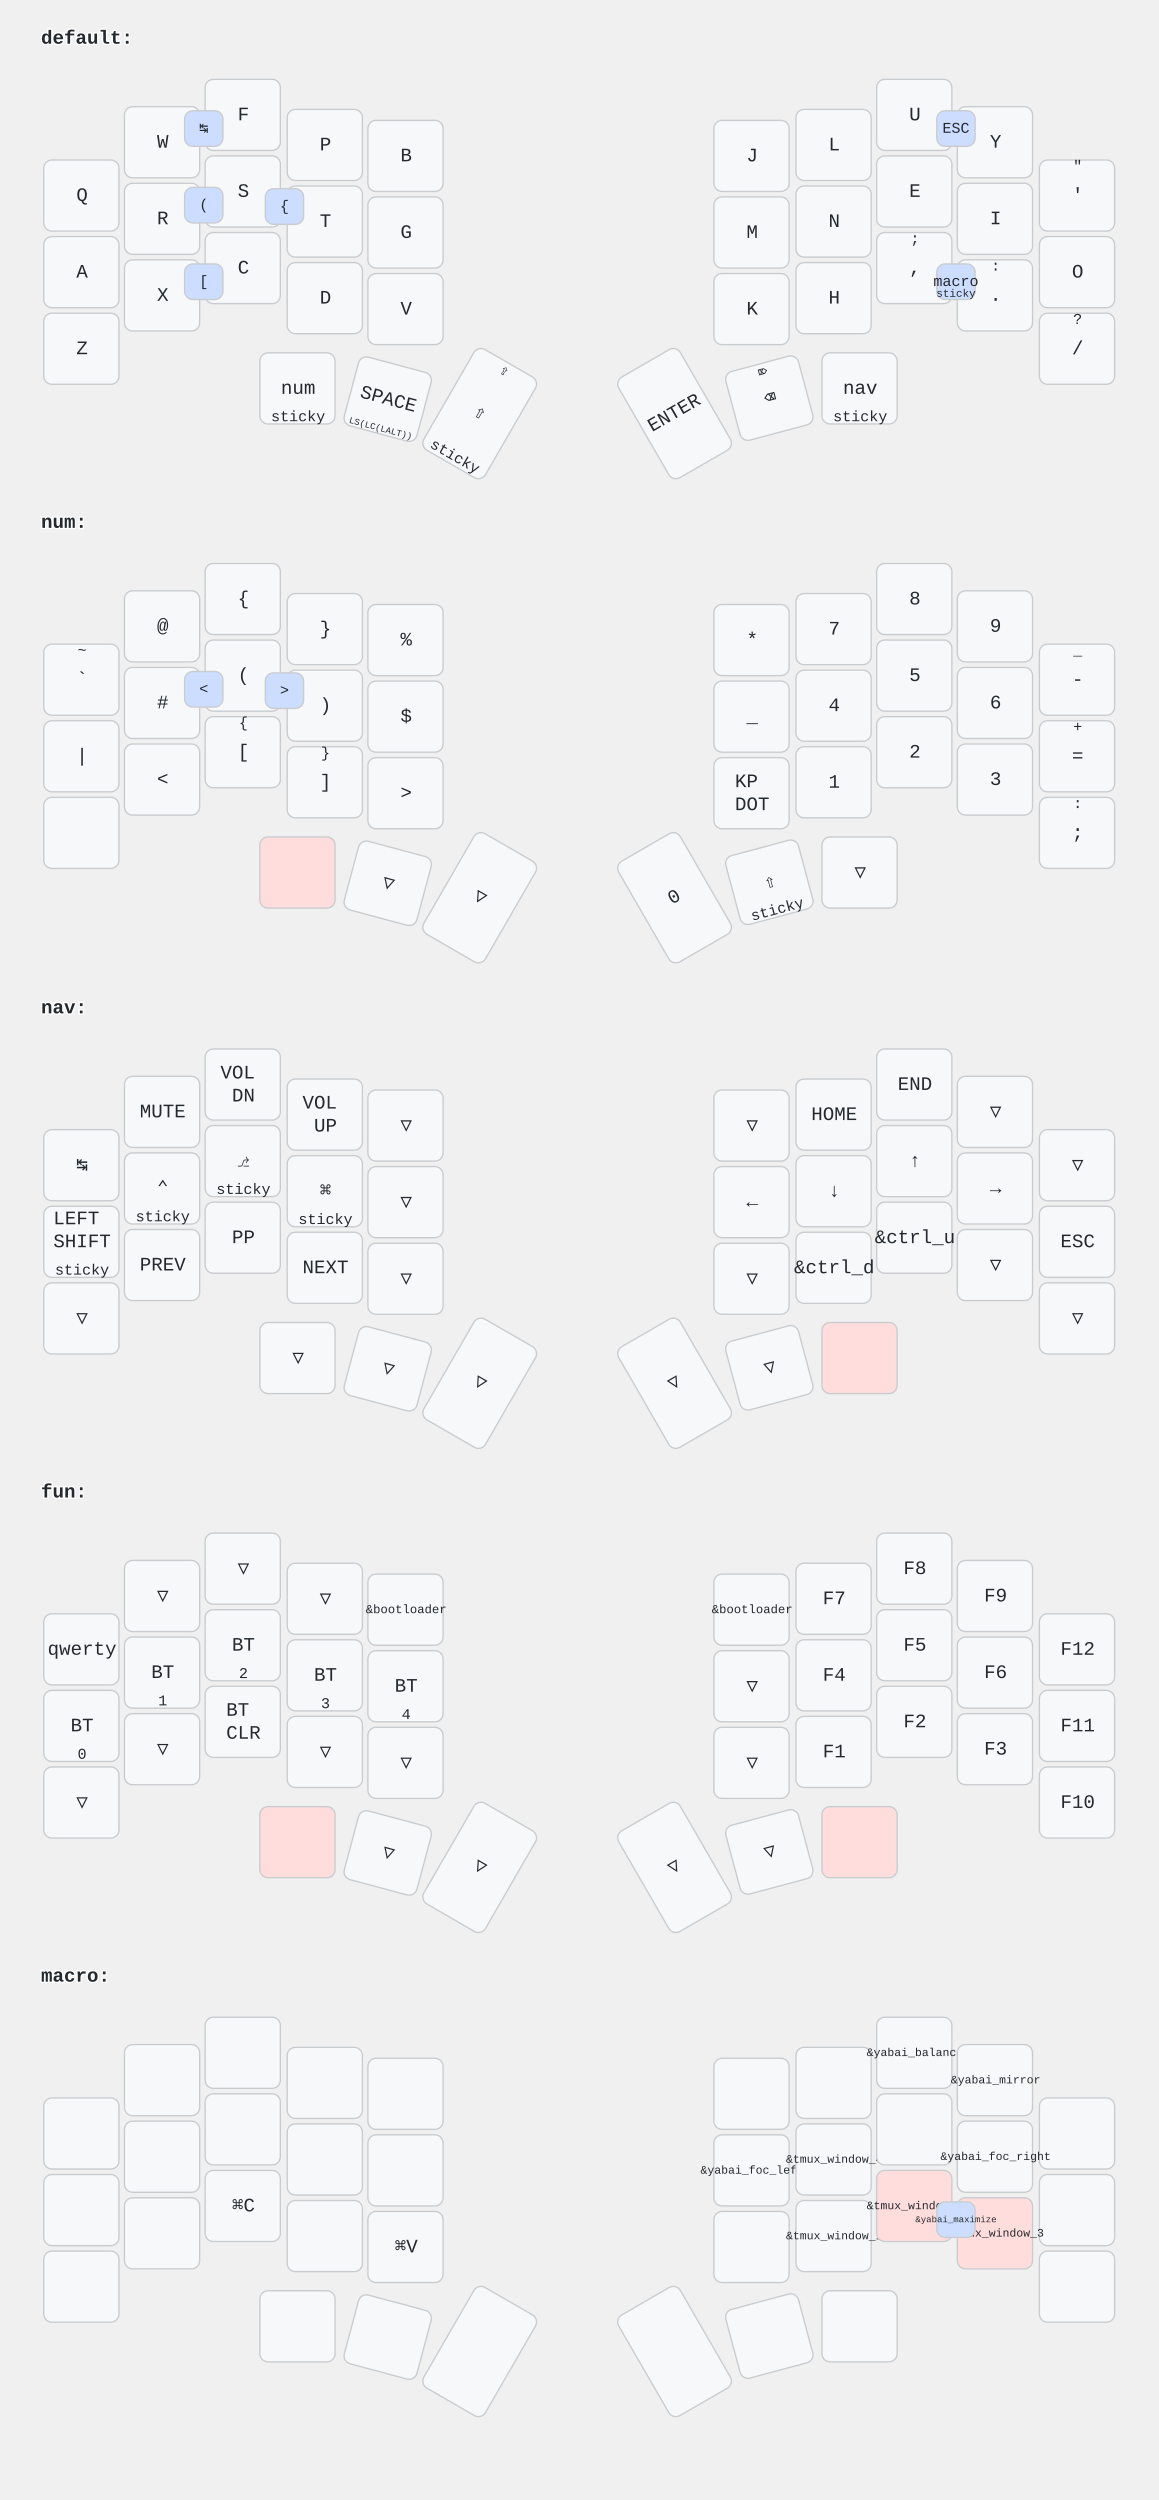
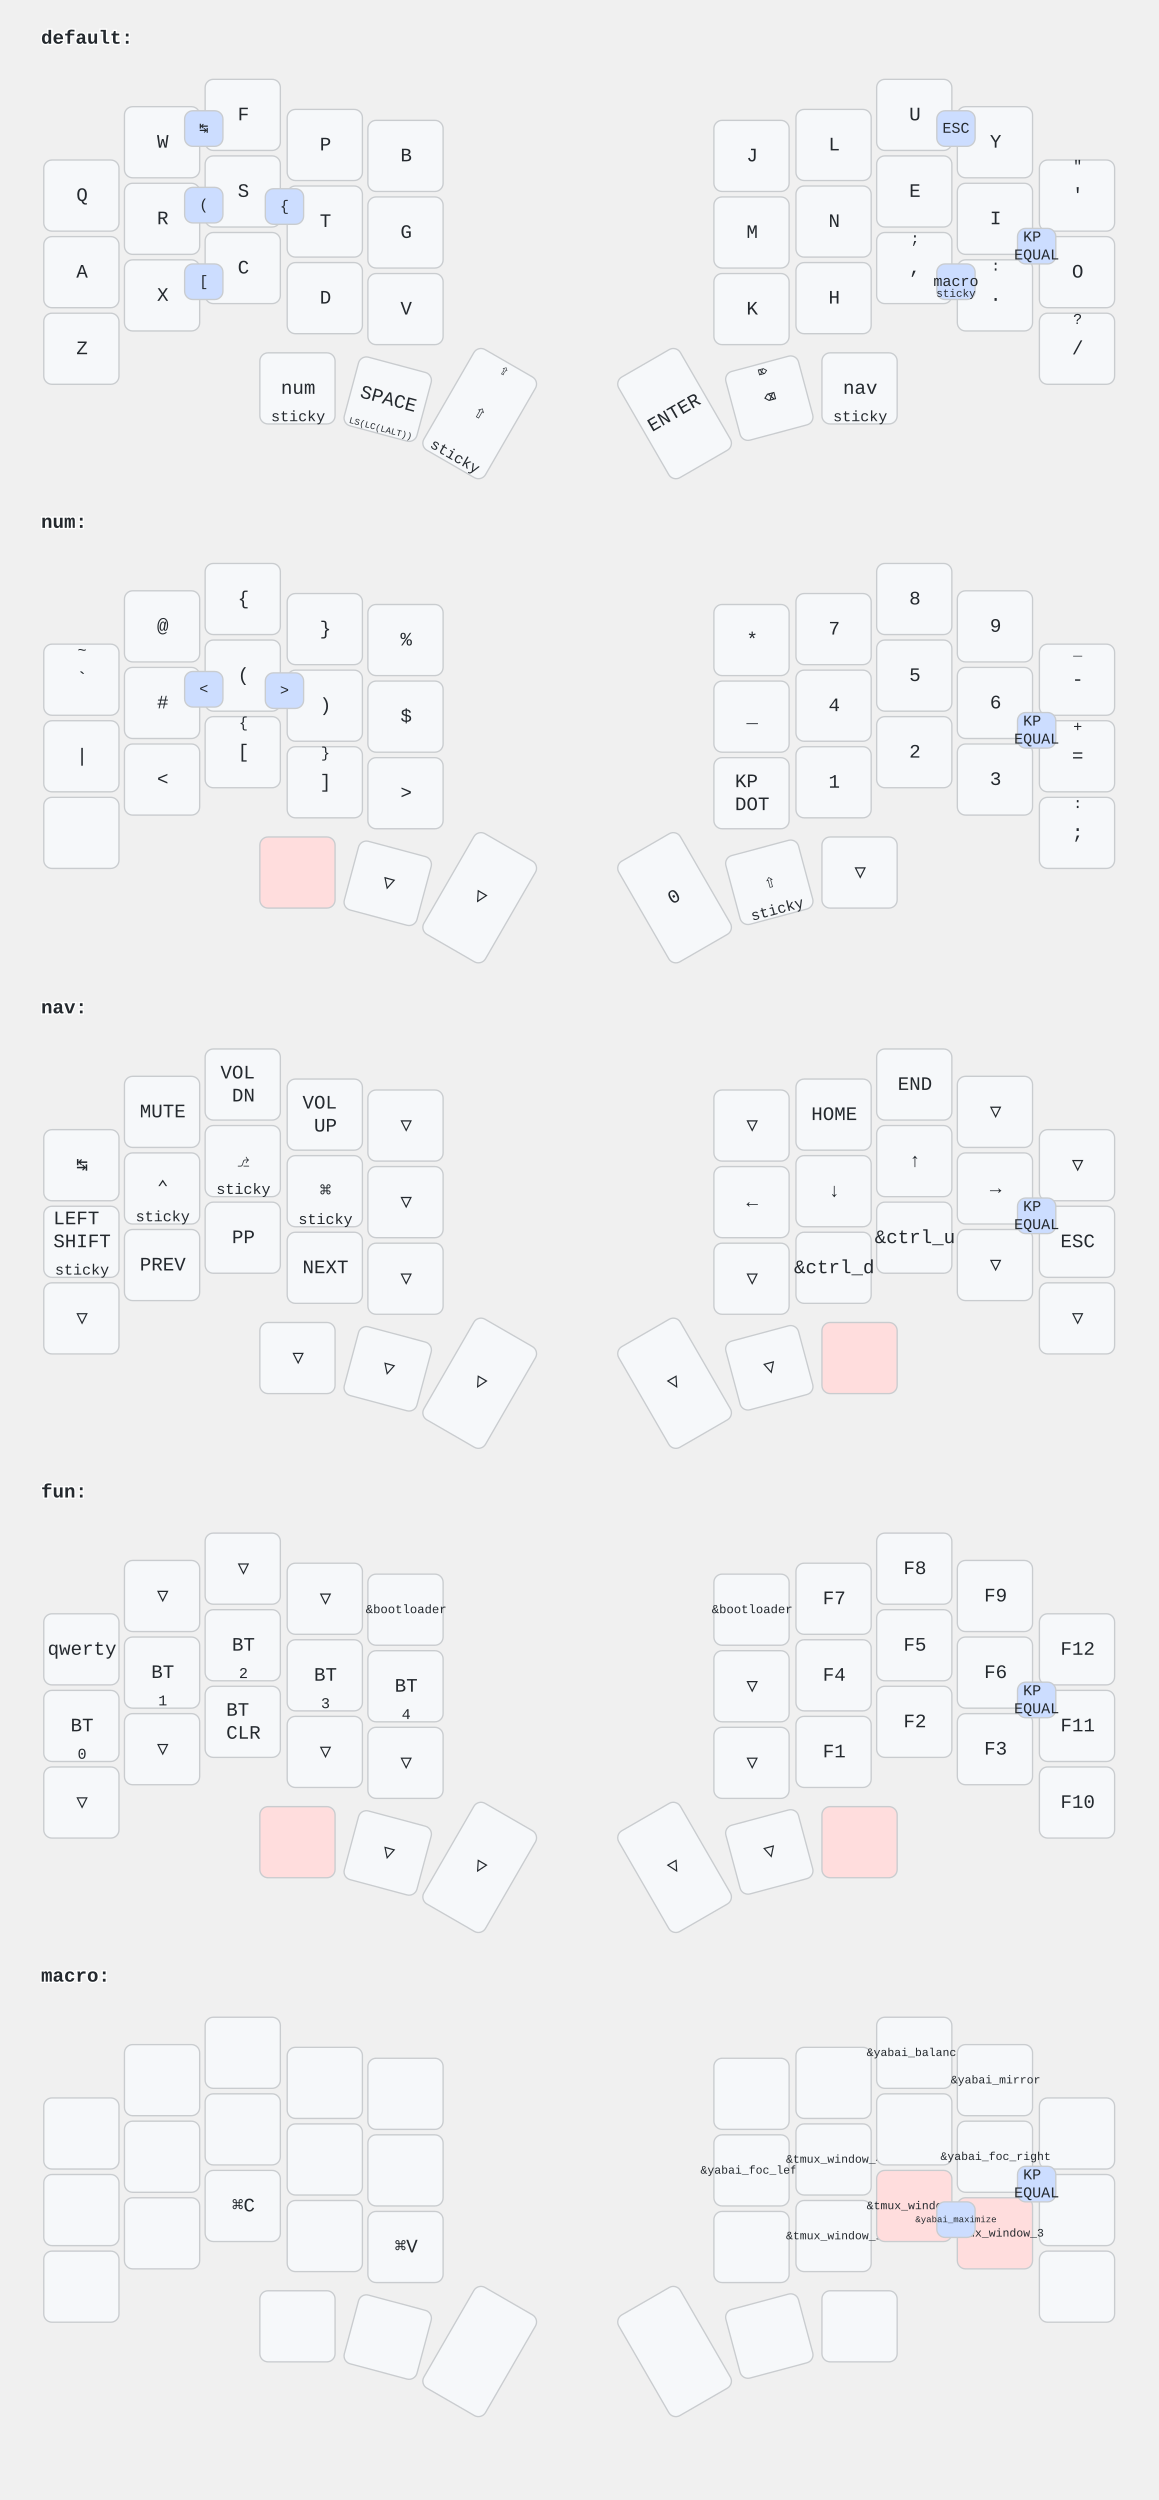
<svg xmlns="http://www.w3.org/2000/svg" width="847" height="1828" viewBox="0 0 847 1828" class="keymap">
  <style>/* font and background color specifications */
svg {
    font-family: SFMono-Regular,Consolas,Liberation Mono,Menlo,monospace;
    font-size: 14px;
    font-kerning: normal;
    text-rendering: optimizeLegibility;
    fill: #24292e;
}

/* default key styling */
rect {
    fill: #f6f8fa;
    stroke: #c9cccf;
    stroke-width: 1;
}

/* color accent for combo boxes */
rect.combo {
    fill: #cdf;
}

/* color accent for held keys */
rect.held, rect.combo.held {
    fill: #fdd;
}

/* color accent for ghost (optional) keys */
rect.ghost, rect.combo.ghost {
    fill: #ddd;
}

text {
    text-anchor: middle;
    dominant-baseline: middle;
}

/* styling for layer labels */
text.label {
    font-weight: bold;
    text-anchor: start;
    stroke: white;
    stroke-width: 2;
    paint-order: stroke;
}

/* styling for combo tap, and key hold/shifted label text */
text.combo, text.hold, text.shifted {
    font-size: 11px;
}

text.hold {
    text-anchor: middle;
    dominant-baseline: auto;
}

text.shifted {
    text-anchor: middle;
    dominant-baseline: hanging;
}

/* styling for hold/shifted label text in combo box */
text.combo.hold, text.combo.shifted {
    font-size: 8px;
}

/* styling for combo dendrons */
path {
    stroke-width: 1;
    stroke: gray;
    fill: none;
}
</style>
  <g transform="translate(30, 0)" class="layer-default">
    <text x="0" y="28" class="label">default:</text>
    <g transform="translate(0, 56)">
      <g transform="translate(30, 87)" class="key keypos-0">
        <rect rx="6" ry="6" x="-28" y="-26" width="55" height="52" class="key" />
        <text x="0" y="0" class="key tap">Q</text>
      </g>
      <g transform="translate(89, 48)" class="key keypos-1">
        <rect rx="6" ry="6" x="-28" y="-26" width="55" height="52" class="key" />
        <text x="0" y="0" class="key tap">W</text>
      </g>
      <g transform="translate(148, 28)" class="key keypos-2">
        <rect rx="6" ry="6" x="-28" y="-26" width="55" height="52" class="key" />
        <text x="0" y="0" class="key tap">F</text>
      </g>
      <g transform="translate(208, 50)" class="key keypos-3">
        <rect rx="6" ry="6" x="-28" y="-26" width="55" height="52" class="key" />
        <text x="0" y="0" class="key tap">P</text>
      </g>
      <g transform="translate(267, 58)" class="key keypos-4">
        <rect rx="6" ry="6" x="-28" y="-26" width="55" height="52" class="key" />
        <text x="0" y="0" class="key tap">B</text>
      </g>
      <g transform="translate(520, 58)" class="key keypos-5">
        <rect rx="6" ry="6" x="-28" y="-26" width="55" height="52" class="key" />
        <text x="0" y="0" class="key tap">J</text>
      </g>
      <g transform="translate(580, 50)" class="key keypos-6">
        <rect rx="6" ry="6" x="-28" y="-26" width="55" height="52" class="key" />
        <text x="0" y="0" class="key tap">L</text>
      </g>
      <g transform="translate(639, 28)" class="key keypos-7">
        <rect rx="6" ry="6" x="-28" y="-26" width="55" height="52" class="key" />
        <text x="0" y="0" class="key tap">U</text>
      </g>
      <g transform="translate(698, 48)" class="key keypos-8">
        <rect rx="6" ry="6" x="-28" y="-26" width="55" height="52" class="key" />
        <text x="0" y="0" class="key tap">Y</text>
      </g>
      <g transform="translate(758, 87)" class="key keypos-9">
        <rect rx="6" ry="6" x="-28" y="-26" width="55" height="52" class="key" />
        <text x="0" y="0" class="key tap">'</text>
        <text x="0" y="-24" class="key shifted">"</text>
      </g>
      <g transform="translate(30, 143)" class="key keypos-10">
        <rect rx="6" ry="6" x="-28" y="-26" width="55" height="52" class="key" />
        <text x="0" y="0" class="key tap">A</text>
      </g>
      <g transform="translate(89, 104)" class="key keypos-11">
        <rect rx="6" ry="6" x="-28" y="-26" width="55" height="52" class="key" />
        <text x="0" y="0" class="key tap">R</text>
      </g>
      <g transform="translate(148, 84)" class="key keypos-12">
        <rect rx="6" ry="6" x="-28" y="-26" width="55" height="52" class="key" />
        <text x="0" y="0" class="key tap">S</text>
      </g>
      <g transform="translate(208, 106)" class="key keypos-13">
        <rect rx="6" ry="6" x="-28" y="-26" width="55" height="52" class="key" />
        <text x="0" y="0" class="key tap">T</text>
      </g>
      <g transform="translate(267, 114)" class="key keypos-14">
        <rect rx="6" ry="6" x="-28" y="-26" width="55" height="52" class="key" />
        <text x="0" y="0" class="key tap">G</text>
      </g>
      <g transform="translate(520, 114)" class="key keypos-15">
        <rect rx="6" ry="6" x="-28" y="-26" width="55" height="52" class="key" />
        <text x="0" y="0" class="key tap">M</text>
      </g>
      <g transform="translate(580, 106)" class="key keypos-16">
        <rect rx="6" ry="6" x="-28" y="-26" width="55" height="52" class="key" />
        <text x="0" y="0" class="key tap">N</text>
      </g>
      <g transform="translate(639, 84)" class="key keypos-17">
        <rect rx="6" ry="6" x="-28" y="-26" width="55" height="52" class="key" />
        <text x="0" y="0" class="key tap">E</text>
      </g>
      <g transform="translate(698, 104)" class="key keypos-18">
        <rect rx="6" ry="6" x="-28" y="-26" width="55" height="52" class="key" />
        <text x="0" y="0" class="key tap">I</text>
      </g>
      <g transform="translate(758, 143)" class="key keypos-19">
        <rect rx="6" ry="6" x="-28" y="-26" width="55" height="52" class="key" />
        <text x="0" y="0" class="key tap">O</text>
      </g>
      <g transform="translate(30, 199)" class="key keypos-20">
        <rect rx="6" ry="6" x="-28" y="-26" width="55" height="52" class="key" />
        <text x="0" y="0" class="key tap">Z</text>
      </g>
      <g transform="translate(89, 160)" class="key keypos-21">
        <rect rx="6" ry="6" x="-28" y="-26" width="55" height="52" class="key" />
        <text x="0" y="0" class="key tap">X</text>
      </g>
      <g transform="translate(148, 140)" class="key keypos-22">
        <rect rx="6" ry="6" x="-28" y="-26" width="55" height="52" class="key" />
        <text x="0" y="0" class="key tap">C</text>
      </g>
      <g transform="translate(208, 162)" class="key keypos-23">
        <rect rx="6" ry="6" x="-28" y="-26" width="55" height="52" class="key" />
        <text x="0" y="0" class="key tap">D</text>
      </g>
      <g transform="translate(267, 170)" class="key keypos-24">
        <rect rx="6" ry="6" x="-28" y="-26" width="55" height="52" class="key" />
        <text x="0" y="0" class="key tap">V</text>
      </g>
      <g transform="translate(520, 170)" class="key keypos-25">
        <rect rx="6" ry="6" x="-28" y="-26" width="55" height="52" class="key" />
        <text x="0" y="0" class="key tap">K</text>
      </g>
      <g transform="translate(580, 162)" class="key keypos-26">
        <rect rx="6" ry="6" x="-28" y="-26" width="55" height="52" class="key" />
        <text x="0" y="0" class="key tap">H</text>
      </g>
      <g transform="translate(639, 140)" class="key keypos-27">
        <rect rx="6" ry="6" x="-28" y="-26" width="55" height="52" class="key" />
        <text x="0" y="0" class="key tap">,</text>
        <text x="0" y="-24" class="key shifted">;</text>
      </g>
      <g transform="translate(698, 160)" class="key keypos-28">
        <rect rx="6" ry="6" x="-28" y="-26" width="55" height="52" class="key" />
        <text x="0" y="0" class="key tap">.</text>
        <text x="0" y="-24" class="key shifted">:</text>
      </g>
      <g transform="translate(758, 199)" class="key keypos-29">
        <rect rx="6" ry="6" x="-28" y="-26" width="55" height="52" class="key" />
        <text x="0" y="0" class="key tap">/</text>
        <text x="0" y="-24" class="key shifted">?</text>
      </g>
      <g transform="translate(188, 228)" class="key keypos-30">
        <rect rx="6" ry="6" x="-28" y="-26" width="55" height="52" class="key" />
        <text x="0" y="0" class="key tap">num</text>
        <text x="0" y="24" class="key hold">sticky</text>
      </g>
      <g transform="translate(254, 236) rotate(15.0)" class="key keypos-31">
        <rect rx="6" ry="6" x="-28" y="-26" width="55" height="52" class="key" />
        <text x="0" y="0" class="key tap">SPACE</text>
        <text x="0" y="24" class="key hold">
          <tspan style="font-size: 60%">LS(LC(LALT))</tspan>
        </text>
      </g>
      <g transform="translate(321, 246) rotate(30.0)" class="key keypos-32">
        <rect rx="6" ry="6" x="-26" y="-42" width="52" height="85" class="key" />
        <text x="0" y="0" class="key tap">⇧</text>
        <text x="0" y="40" class="key hold">sticky</text>
        <text x="0" y="-40" class="key shifted">⇪</text>
      </g>
      <g transform="translate(463, 246) rotate(-30.0)" class="key keypos-33">
        <rect rx="6" ry="6" x="-26" y="-42" width="52" height="85" class="key" />
        <text x="0" y="0" class="key tap">ENTER</text>
      </g>
      <g transform="translate(533, 235) rotate(-15.0)" class="key keypos-34">
        <rect rx="6" ry="6" x="-28" y="-26" width="55" height="52" class="key" />
        <text x="0" y="0" class="key tap">⌫</text>
        <text x="0" y="-24" class="key shifted">⌦</text>
      </g>
      <g transform="translate(599, 228)" class="key keypos-35">
        <rect rx="6" ry="6" x="-28" y="-26" width="55" height="52" class="key" />
        <text x="0" y="0" class="key tap">nav</text>
        <text x="0" y="24" class="key hold">sticky</text>
      </g>
      <g class="combo combopos-0">
        <rect rx="6" ry="6" x="105" y="25" width="28" height="26" class="combo" />
        <text x="119" y="38" class="combo tap">↹</text>
      </g>
      <g class="combo combopos-1">
        <rect rx="6" ry="6" x="655" y="25" width="28" height="26" class="combo" />
        <text x="669" y="38" class="combo tap">ESC</text>
      </g>
      <g class="combo combopos-2">
        <rect rx="6" ry="6" x="655" y="137" width="28" height="26" class="combo" />
        <text x="669" y="150" class="combo tap">macro</text>
        <text x="669" y="161" class="combo hold">sticky</text>
      </g>
      <g class="combo combopos-3">
        <rect rx="6" ry="6" x="105" y="81" width="28" height="26" class="combo" />
        <text x="119" y="94" class="combo tap">(</text>
      </g>
      <g class="combo combopos-4">
        <rect rx="6" ry="6" x="164" y="82" width="28" height="26" class="combo" />
        <text x="178" y="95" class="combo tap">{</text>
      </g>
      <g class="combo combopos-5">
        <rect rx="6" ry="6" x="105" y="137" width="28" height="26" class="combo" />
        <text x="119" y="150" class="combo tap">[</text>
      </g>
+       <g class="combo combopos-6">
+         <rect rx="6" ry="6" x="714" y="111" width="28" height="26" class="combo" />
+         <text x="728" y="124" class="combo tap">
+           <tspan x="728" dy="-0.6em">KP</tspan>
+           <tspan x="728" dy="1.2em">EQUAL</tspan>
+         </text>
+       </g>
    </g>
  </g>
  <g transform="translate(30, 354)" class="layer-num">
    <text x="0" y="28" class="label">num:</text>
    <g transform="translate(0, 56)">
      <g transform="translate(30, 87)" class="key keypos-0">
        <rect rx="6" ry="6" x="-28" y="-26" width="55" height="52" class="key" />
        <text x="0" y="0" class="key tap">`</text>
        <text x="0" y="-24" class="key shifted">~</text>
      </g>
      <g transform="translate(89, 48)" class="key keypos-1">
        <rect rx="6" ry="6" x="-28" y="-26" width="55" height="52" class="key" />
        <text x="0" y="0" class="key tap">@</text>
      </g>
      <g transform="translate(148, 28)" class="key keypos-2">
        <rect rx="6" ry="6" x="-28" y="-26" width="55" height="52" class="key" />
        <text x="0" y="0" class="key tap">{</text>
      </g>
      <g transform="translate(208, 50)" class="key keypos-3">
        <rect rx="6" ry="6" x="-28" y="-26" width="55" height="52" class="key" />
        <text x="0" y="0" class="key tap">}</text>
      </g>
      <g transform="translate(267, 58)" class="key keypos-4">
        <rect rx="6" ry="6" x="-28" y="-26" width="55" height="52" class="key" />
        <text x="0" y="0" class="key tap">%</text>
      </g>
      <g transform="translate(520, 58)" class="key keypos-5">
        <rect rx="6" ry="6" x="-28" y="-26" width="55" height="52" class="key" />
        <text x="0" y="0" class="key tap">*</text>
      </g>
      <g transform="translate(580, 50)" class="key keypos-6">
        <rect rx="6" ry="6" x="-28" y="-26" width="55" height="52" class="key" />
        <text x="0" y="0" class="key tap">7</text>
      </g>
      <g transform="translate(639, 28)" class="key keypos-7">
        <rect rx="6" ry="6" x="-28" y="-26" width="55" height="52" class="key" />
        <text x="0" y="0" class="key tap">8</text>
      </g>
      <g transform="translate(698, 48)" class="key keypos-8">
        <rect rx="6" ry="6" x="-28" y="-26" width="55" height="52" class="key" />
        <text x="0" y="0" class="key tap">9</text>
      </g>
      <g transform="translate(758, 87)" class="key keypos-9">
        <rect rx="6" ry="6" x="-28" y="-26" width="55" height="52" class="key" />
        <text x="0" y="0" class="key tap">-</text>
        <text x="0" y="-24" class="key shifted">_</text>
      </g>
      <g transform="translate(30, 143)" class="key keypos-10">
        <rect rx="6" ry="6" x="-28" y="-26" width="55" height="52" class="key" />
        <text x="0" y="0" class="key tap">|</text>
      </g>
      <g transform="translate(89, 104)" class="key keypos-11">
        <rect rx="6" ry="6" x="-28" y="-26" width="55" height="52" class="key" />
        <text x="0" y="0" class="key tap">#</text>
      </g>
      <g transform="translate(148, 84)" class="key keypos-12">
        <rect rx="6" ry="6" x="-28" y="-26" width="55" height="52" class="key" />
        <text x="0" y="0" class="key tap">(</text>
      </g>
      <g transform="translate(208, 106)" class="key keypos-13">
        <rect rx="6" ry="6" x="-28" y="-26" width="55" height="52" class="key" />
        <text x="0" y="0" class="key tap">)</text>
      </g>
      <g transform="translate(267, 114)" class="key keypos-14">
        <rect rx="6" ry="6" x="-28" y="-26" width="55" height="52" class="key" />
        <text x="0" y="0" class="key tap">$</text>
      </g>
      <g transform="translate(520, 114)" class="key keypos-15">
        <rect rx="6" ry="6" x="-28" y="-26" width="55" height="52" class="key" />
        <text x="0" y="0" class="key tap">_</text>
      </g>
      <g transform="translate(580, 106)" class="key keypos-16">
        <rect rx="6" ry="6" x="-28" y="-26" width="55" height="52" class="key" />
        <text x="0" y="0" class="key tap">4</text>
      </g>
      <g transform="translate(639, 84)" class="key keypos-17">
        <rect rx="6" ry="6" x="-28" y="-26" width="55" height="52" class="key" />
        <text x="0" y="0" class="key tap">5</text>
      </g>
      <g transform="translate(698, 104)" class="key keypos-18">
        <rect rx="6" ry="6" x="-28" y="-26" width="55" height="52" class="key" />
        <text x="0" y="0" class="key tap">6</text>
      </g>
      <g transform="translate(758, 143)" class="key keypos-19">
        <rect rx="6" ry="6" x="-28" y="-26" width="55" height="52" class="key" />
        <text x="0" y="0" class="key tap">=</text>
        <text x="0" y="-24" class="key shifted">+</text>
      </g>
      <g transform="translate(30, 199)" class="key keypos-20">
        <rect rx="6" ry="6" x="-28" y="-26" width="55" height="52" class="key" />
      </g>
      <g transform="translate(89, 160)" class="key keypos-21">
        <rect rx="6" ry="6" x="-28" y="-26" width="55" height="52" class="key" />
        <text x="0" y="0" class="key tap">&lt;</text>
      </g>
      <g transform="translate(148, 140)" class="key keypos-22">
        <rect rx="6" ry="6" x="-28" y="-26" width="55" height="52" class="key" />
        <text x="0" y="0" class="key tap">[</text>
        <text x="0" y="-24" class="key shifted">{</text>
      </g>
      <g transform="translate(208, 162)" class="key keypos-23">
        <rect rx="6" ry="6" x="-28" y="-26" width="55" height="52" class="key" />
        <text x="0" y="0" class="key tap">]</text>
        <text x="0" y="-24" class="key shifted">}</text>
      </g>
      <g transform="translate(267, 170)" class="key keypos-24">
        <rect rx="6" ry="6" x="-28" y="-26" width="55" height="52" class="key" />
        <text x="0" y="0" class="key tap">&gt;</text>
      </g>
      <g transform="translate(520, 170)" class="key keypos-25">
        <rect rx="6" ry="6" x="-28" y="-26" width="55" height="52" class="key" />
        <text x="0" y="0" class="key tap">
          <tspan x="0" dy="-0.6em">KP</tspan>
          <tspan x="0" dy="1.2em">DOT</tspan>
        </text>
      </g>
      <g transform="translate(580, 162)" class="key keypos-26">
        <rect rx="6" ry="6" x="-28" y="-26" width="55" height="52" class="key" />
        <text x="0" y="0" class="key tap">1</text>
      </g>
      <g transform="translate(639, 140)" class="key keypos-27">
        <rect rx="6" ry="6" x="-28" y="-26" width="55" height="52" class="key" />
        <text x="0" y="0" class="key tap">2</text>
      </g>
      <g transform="translate(698, 160)" class="key keypos-28">
        <rect rx="6" ry="6" x="-28" y="-26" width="55" height="52" class="key" />
        <text x="0" y="0" class="key tap">3</text>
      </g>
      <g transform="translate(758, 199)" class="key keypos-29">
        <rect rx="6" ry="6" x="-28" y="-26" width="55" height="52" class="key" />
        <text x="0" y="0" class="key tap">;</text>
        <text x="0" y="-24" class="key shifted">:</text>
      </g>
      <g transform="translate(188, 228)" class="key held keypos-30">
        <rect rx="6" ry="6" x="-28" y="-26" width="55" height="52" class="key held" />
      </g>
      <g transform="translate(254, 236) rotate(15.0)" class="key trans keypos-31">
        <rect rx="6" ry="6" x="-28" y="-26" width="55" height="52" class="key trans" />
        <text x="0" y="0" class="key trans tap">▽</text>
      </g>
      <g transform="translate(321, 246) rotate(30.0)" class="key trans keypos-32">
        <rect rx="6" ry="6" x="-26" y="-42" width="52" height="85" class="key trans" />
        <text x="0" y="0" class="key trans tap">▽</text>
      </g>
      <g transform="translate(463, 246) rotate(-30.0)" class="key keypos-33">
        <rect rx="6" ry="6" x="-26" y="-42" width="52" height="85" class="key" />
        <text x="0" y="0" class="key tap">0</text>
      </g>
      <g transform="translate(533, 235) rotate(-15.0)" class="key keypos-34">
        <rect rx="6" ry="6" x="-28" y="-26" width="55" height="52" class="key" />
        <text x="0" y="0" class="key tap">⇧</text>
        <text x="0" y="24" class="key hold">sticky</text>
      </g>
      <g transform="translate(599, 228)" class="key trans keypos-35">
        <rect rx="6" ry="6" x="-28" y="-26" width="55" height="52" class="key trans" />
        <text x="0" y="0" class="key trans tap">▽</text>
      </g>
      <g class="combo combopos-0">
        <rect rx="6" ry="6" x="105" y="81" width="28" height="26" class="combo" />
        <text x="119" y="94" class="combo tap">&lt;</text>
      </g>
      <g class="combo combopos-1">
        <rect rx="6" ry="6" x="164" y="82" width="28" height="26" class="combo" />
        <text x="178" y="95" class="combo tap">&gt;</text>
      </g>
+       <g class="combo combopos-2">
+         <rect rx="6" ry="6" x="714" y="111" width="28" height="26" class="combo" />
+         <text x="728" y="124" class="combo tap">
+           <tspan x="728" dy="-0.6em">KP</tspan>
+           <tspan x="728" dy="1.2em">EQUAL</tspan>
+         </text>
+       </g>
    </g>
  </g>
  <g transform="translate(30, 709)" class="layer-nav">
    <text x="0" y="28" class="label">nav:</text>
    <g transform="translate(0, 56)">
      <g transform="translate(30, 87)" class="key keypos-0">
        <rect rx="6" ry="6" x="-28" y="-26" width="55" height="52" class="key" />
        <text x="0" y="0" class="key tap">↹</text>
      </g>
      <g transform="translate(89, 48)" class="key keypos-1">
        <rect rx="6" ry="6" x="-28" y="-26" width="55" height="52" class="key" />
        <text x="0" y="0" class="key tap">MUTE</text>
      </g>
      <g transform="translate(148, 28)" class="key keypos-2">
        <rect rx="6" ry="6" x="-28" y="-26" width="55" height="52" class="key" />
        <text x="0" y="0" class="key tap">
          <tspan x="0" dy="-0.6em">VOL</tspan>
          <tspan x="0" dy="1.2em">DN</tspan>
        </text>
      </g>
      <g transform="translate(208, 50)" class="key keypos-3">
        <rect rx="6" ry="6" x="-28" y="-26" width="55" height="52" class="key" />
        <text x="0" y="0" class="key tap">
          <tspan x="0" dy="-0.6em">VOL</tspan>
          <tspan x="0" dy="1.2em">UP</tspan>
        </text>
      </g>
      <g transform="translate(267, 58)" class="key trans keypos-4">
        <rect rx="6" ry="6" x="-28" y="-26" width="55" height="52" class="key trans" />
        <text x="0" y="0" class="key trans tap">▽</text>
      </g>
      <g transform="translate(520, 58)" class="key trans keypos-5">
        <rect rx="6" ry="6" x="-28" y="-26" width="55" height="52" class="key trans" />
        <text x="0" y="0" class="key trans tap">▽</text>
      </g>
      <g transform="translate(580, 50)" class="key keypos-6">
        <rect rx="6" ry="6" x="-28" y="-26" width="55" height="52" class="key" />
        <text x="0" y="0" class="key tap">HOME</text>
      </g>
      <g transform="translate(639, 28)" class="key keypos-7">
        <rect rx="6" ry="6" x="-28" y="-26" width="55" height="52" class="key" />
        <text x="0" y="0" class="key tap">END</text>
      </g>
      <g transform="translate(698, 48)" class="key trans keypos-8">
        <rect rx="6" ry="6" x="-28" y="-26" width="55" height="52" class="key trans" />
        <text x="0" y="0" class="key trans tap">▽</text>
      </g>
      <g transform="translate(758, 87)" class="key trans keypos-9">
        <rect rx="6" ry="6" x="-28" y="-26" width="55" height="52" class="key trans" />
        <text x="0" y="0" class="key trans tap">▽</text>
      </g>
      <g transform="translate(30, 143)" class="key keypos-10">
        <rect rx="6" ry="6" x="-28" y="-26" width="55" height="52" class="key" />
        <text x="0" y="0" class="key tap">
          <tspan x="0" dy="-1.2em">LEFT</tspan>
          <tspan x="0" dy="1.2em">SHIFT</tspan>
        </text>
        <text x="0" y="24" class="key hold">sticky</text>
      </g>
      <g transform="translate(89, 104)" class="key keypos-11">
        <rect rx="6" ry="6" x="-28" y="-26" width="55" height="52" class="key" />
        <text x="0" y="0" class="key tap">⌃</text>
        <text x="0" y="24" class="key hold">sticky</text>
      </g>
      <g transform="translate(148, 84)" class="key keypos-12">
        <rect rx="6" ry="6" x="-28" y="-26" width="55" height="52" class="key" />
        <text x="0" y="0" class="key tap">⎇</text>
        <text x="0" y="24" class="key hold">sticky</text>
      </g>
      <g transform="translate(208, 106)" class="key keypos-13">
        <rect rx="6" ry="6" x="-28" y="-26" width="55" height="52" class="key" />
        <text x="0" y="0" class="key tap">⌘</text>
        <text x="0" y="24" class="key hold">sticky</text>
      </g>
      <g transform="translate(267, 114)" class="key trans keypos-14">
        <rect rx="6" ry="6" x="-28" y="-26" width="55" height="52" class="key trans" />
        <text x="0" y="0" class="key trans tap">▽</text>
      </g>
      <g transform="translate(520, 114)" class="key keypos-15">
        <rect rx="6" ry="6" x="-28" y="-26" width="55" height="52" class="key" />
        <text x="0" y="0" class="key tap">←</text>
      </g>
      <g transform="translate(580, 106)" class="key keypos-16">
        <rect rx="6" ry="6" x="-28" y="-26" width="55" height="52" class="key" />
        <text x="0" y="0" class="key tap">↓</text>
      </g>
      <g transform="translate(639, 84)" class="key keypos-17">
        <rect rx="6" ry="6" x="-28" y="-26" width="55" height="52" class="key" />
        <text x="0" y="0" class="key tap">↑</text>
      </g>
      <g transform="translate(698, 104)" class="key keypos-18">
        <rect rx="6" ry="6" x="-28" y="-26" width="55" height="52" class="key" />
        <text x="0" y="0" class="key tap">→</text>
      </g>
      <g transform="translate(758, 143)" class="key keypos-19">
        <rect rx="6" ry="6" x="-28" y="-26" width="55" height="52" class="key" />
        <text x="0" y="0" class="key tap">ESC</text>
      </g>
      <g transform="translate(30, 199)" class="key trans keypos-20">
        <rect rx="6" ry="6" x="-28" y="-26" width="55" height="52" class="key trans" />
        <text x="0" y="0" class="key trans tap">▽</text>
      </g>
      <g transform="translate(89, 160)" class="key keypos-21">
        <rect rx="6" ry="6" x="-28" y="-26" width="55" height="52" class="key" />
        <text x="0" y="0" class="key tap">PREV</text>
      </g>
      <g transform="translate(148, 140)" class="key keypos-22">
        <rect rx="6" ry="6" x="-28" y="-26" width="55" height="52" class="key" />
        <text x="0" y="0" class="key tap">PP</text>
      </g>
      <g transform="translate(208, 162)" class="key keypos-23">
        <rect rx="6" ry="6" x="-28" y="-26" width="55" height="52" class="key" />
        <text x="0" y="0" class="key tap">NEXT</text>
      </g>
      <g transform="translate(267, 170)" class="key trans keypos-24">
        <rect rx="6" ry="6" x="-28" y="-26" width="55" height="52" class="key trans" />
        <text x="0" y="0" class="key trans tap">▽</text>
      </g>
      <g transform="translate(520, 170)" class="key trans keypos-25">
        <rect rx="6" ry="6" x="-28" y="-26" width="55" height="52" class="key trans" />
        <text x="0" y="0" class="key trans tap">▽</text>
      </g>
      <g transform="translate(580, 162)" class="key keypos-26">
        <rect rx="6" ry="6" x="-28" y="-26" width="55" height="52" class="key" />
        <text x="0" y="0" class="key tap">&amp;ctrl_d</text>
      </g>
      <g transform="translate(639, 140)" class="key keypos-27">
        <rect rx="6" ry="6" x="-28" y="-26" width="55" height="52" class="key" />
        <text x="0" y="0" class="key tap">&amp;ctrl_u</text>
      </g>
      <g transform="translate(698, 160)" class="key trans keypos-28">
        <rect rx="6" ry="6" x="-28" y="-26" width="55" height="52" class="key trans" />
        <text x="0" y="0" class="key trans tap">▽</text>
      </g>
      <g transform="translate(758, 199)" class="key trans keypos-29">
        <rect rx="6" ry="6" x="-28" y="-26" width="55" height="52" class="key trans" />
        <text x="0" y="0" class="key trans tap">▽</text>
      </g>
      <g transform="translate(188, 228)" class="key trans keypos-30">
        <rect rx="6" ry="6" x="-28" y="-26" width="55" height="52" class="key trans" />
        <text x="0" y="0" class="key trans tap">▽</text>
      </g>
      <g transform="translate(254, 236) rotate(15.0)" class="key trans keypos-31">
        <rect rx="6" ry="6" x="-28" y="-26" width="55" height="52" class="key trans" />
        <text x="0" y="0" class="key trans tap">▽</text>
      </g>
      <g transform="translate(321, 246) rotate(30.0)" class="key trans keypos-32">
        <rect rx="6" ry="6" x="-26" y="-42" width="52" height="85" class="key trans" />
        <text x="0" y="0" class="key trans tap">▽</text>
      </g>
      <g transform="translate(463, 246) rotate(-30.0)" class="key trans keypos-33">
        <rect rx="6" ry="6" x="-26" y="-42" width="52" height="85" class="key trans" />
        <text x="0" y="0" class="key trans tap">▽</text>
      </g>
      <g transform="translate(533, 235) rotate(-15.0)" class="key trans keypos-34">
        <rect rx="6" ry="6" x="-28" y="-26" width="55" height="52" class="key trans" />
        <text x="0" y="0" class="key trans tap">▽</text>
      </g>
      <g transform="translate(599, 228)" class="key held keypos-35">
        <rect rx="6" ry="6" x="-28" y="-26" width="55" height="52" class="key held" />
      </g>
+       <g class="combo combopos-0">
+         <rect rx="6" ry="6" x="714" y="111" width="28" height="26" class="combo" />
+         <text x="728" y="124" class="combo tap">
+           <tspan x="728" dy="-0.6em">KP</tspan>
+           <tspan x="728" dy="1.2em">EQUAL</tspan>
+         </text>
+       </g>
    </g>
  </g>
  <g transform="translate(30, 1063)" class="layer-fun">
    <text x="0" y="28" class="label">fun:</text>
    <g transform="translate(0, 56)">
      <g transform="translate(30, 87)" class="key keypos-0">
        <rect rx="6" ry="6" x="-28" y="-26" width="55" height="52" class="key" />
        <text x="0" y="0" class="key tap">qwerty</text>
      </g>
      <g transform="translate(89, 48)" class="key trans keypos-1">
        <rect rx="6" ry="6" x="-28" y="-26" width="55" height="52" class="key trans" />
        <text x="0" y="0" class="key trans tap">▽</text>
      </g>
      <g transform="translate(148, 28)" class="key trans keypos-2">
        <rect rx="6" ry="6" x="-28" y="-26" width="55" height="52" class="key trans" />
        <text x="0" y="0" class="key trans tap">▽</text>
      </g>
      <g transform="translate(208, 50)" class="key trans keypos-3">
        <rect rx="6" ry="6" x="-28" y="-26" width="55" height="52" class="key trans" />
        <text x="0" y="0" class="key trans tap">▽</text>
      </g>
      <g transform="translate(267, 58)" class="key keypos-4">
        <rect rx="6" ry="6" x="-28" y="-26" width="55" height="52" class="key" />
        <text x="0" y="0" class="key tap">
          <tspan style="font-size: 64%">&amp;bootloader</tspan>
        </text>
      </g>
      <g transform="translate(520, 58)" class="key keypos-5">
        <rect rx="6" ry="6" x="-28" y="-26" width="55" height="52" class="key" />
        <text x="0" y="0" class="key tap">
          <tspan style="font-size: 64%">&amp;bootloader</tspan>
        </text>
      </g>
      <g transform="translate(580, 50)" class="key keypos-6">
        <rect rx="6" ry="6" x="-28" y="-26" width="55" height="52" class="key" />
        <text x="0" y="0" class="key tap">F7</text>
      </g>
      <g transform="translate(639, 28)" class="key keypos-7">
        <rect rx="6" ry="6" x="-28" y="-26" width="55" height="52" class="key" />
        <text x="0" y="0" class="key tap">F8</text>
      </g>
      <g transform="translate(698, 48)" class="key keypos-8">
        <rect rx="6" ry="6" x="-28" y="-26" width="55" height="52" class="key" />
        <text x="0" y="0" class="key tap">F9</text>
      </g>
      <g transform="translate(758, 87)" class="key keypos-9">
        <rect rx="6" ry="6" x="-28" y="-26" width="55" height="52" class="key" />
        <text x="0" y="0" class="key tap">F12</text>
      </g>
      <g transform="translate(30, 143)" class="key keypos-10">
        <rect rx="6" ry="6" x="-28" y="-26" width="55" height="52" class="key" />
        <text x="0" y="0" class="key tap">BT</text>
        <text x="0" y="24" class="key hold">0</text>
      </g>
      <g transform="translate(89, 104)" class="key keypos-11">
        <rect rx="6" ry="6" x="-28" y="-26" width="55" height="52" class="key" />
        <text x="0" y="0" class="key tap">BT</text>
        <text x="0" y="24" class="key hold">1</text>
      </g>
      <g transform="translate(148, 84)" class="key keypos-12">
        <rect rx="6" ry="6" x="-28" y="-26" width="55" height="52" class="key" />
        <text x="0" y="0" class="key tap">BT</text>
        <text x="0" y="24" class="key hold">2</text>
      </g>
      <g transform="translate(208, 106)" class="key keypos-13">
        <rect rx="6" ry="6" x="-28" y="-26" width="55" height="52" class="key" />
        <text x="0" y="0" class="key tap">BT</text>
        <text x="0" y="24" class="key hold">3</text>
      </g>
      <g transform="translate(267, 114)" class="key keypos-14">
        <rect rx="6" ry="6" x="-28" y="-26" width="55" height="52" class="key" />
        <text x="0" y="0" class="key tap">BT</text>
        <text x="0" y="24" class="key hold">4</text>
      </g>
      <g transform="translate(520, 114)" class="key trans keypos-15">
        <rect rx="6" ry="6" x="-28" y="-26" width="55" height="52" class="key trans" />
        <text x="0" y="0" class="key trans tap">▽</text>
      </g>
      <g transform="translate(580, 106)" class="key keypos-16">
        <rect rx="6" ry="6" x="-28" y="-26" width="55" height="52" class="key" />
        <text x="0" y="0" class="key tap">F4</text>
      </g>
      <g transform="translate(639, 84)" class="key keypos-17">
        <rect rx="6" ry="6" x="-28" y="-26" width="55" height="52" class="key" />
        <text x="0" y="0" class="key tap">F5</text>
      </g>
      <g transform="translate(698, 104)" class="key keypos-18">
        <rect rx="6" ry="6" x="-28" y="-26" width="55" height="52" class="key" />
        <text x="0" y="0" class="key tap">F6</text>
      </g>
      <g transform="translate(758, 143)" class="key keypos-19">
        <rect rx="6" ry="6" x="-28" y="-26" width="55" height="52" class="key" />
        <text x="0" y="0" class="key tap">F11</text>
      </g>
      <g transform="translate(30, 199)" class="key trans keypos-20">
        <rect rx="6" ry="6" x="-28" y="-26" width="55" height="52" class="key trans" />
        <text x="0" y="0" class="key trans tap">▽</text>
      </g>
      <g transform="translate(89, 160)" class="key trans keypos-21">
        <rect rx="6" ry="6" x="-28" y="-26" width="55" height="52" class="key trans" />
        <text x="0" y="0" class="key trans tap">▽</text>
      </g>
      <g transform="translate(148, 140)" class="key keypos-22">
        <rect rx="6" ry="6" x="-28" y="-26" width="55" height="52" class="key" />
        <text x="0" y="0" class="key tap">
          <tspan x="0" dy="-0.6em">BT</tspan>
          <tspan x="0" dy="1.2em">CLR</tspan>
        </text>
      </g>
      <g transform="translate(208, 162)" class="key trans keypos-23">
        <rect rx="6" ry="6" x="-28" y="-26" width="55" height="52" class="key trans" />
        <text x="0" y="0" class="key trans tap">▽</text>
      </g>
      <g transform="translate(267, 170)" class="key trans keypos-24">
        <rect rx="6" ry="6" x="-28" y="-26" width="55" height="52" class="key trans" />
        <text x="0" y="0" class="key trans tap">▽</text>
      </g>
      <g transform="translate(520, 170)" class="key trans keypos-25">
        <rect rx="6" ry="6" x="-28" y="-26" width="55" height="52" class="key trans" />
        <text x="0" y="0" class="key trans tap">▽</text>
      </g>
      <g transform="translate(580, 162)" class="key keypos-26">
        <rect rx="6" ry="6" x="-28" y="-26" width="55" height="52" class="key" />
        <text x="0" y="0" class="key tap">F1</text>
      </g>
      <g transform="translate(639, 140)" class="key keypos-27">
        <rect rx="6" ry="6" x="-28" y="-26" width="55" height="52" class="key" />
        <text x="0" y="0" class="key tap">F2</text>
      </g>
      <g transform="translate(698, 160)" class="key keypos-28">
        <rect rx="6" ry="6" x="-28" y="-26" width="55" height="52" class="key" />
        <text x="0" y="0" class="key tap">F3</text>
      </g>
      <g transform="translate(758, 199)" class="key keypos-29">
        <rect rx="6" ry="6" x="-28" y="-26" width="55" height="52" class="key" />
        <text x="0" y="0" class="key tap">F10</text>
      </g>
      <g transform="translate(188, 228)" class="key held keypos-30">
        <rect rx="6" ry="6" x="-28" y="-26" width="55" height="52" class="key held" />
      </g>
      <g transform="translate(254, 236) rotate(15.0)" class="key trans keypos-31">
        <rect rx="6" ry="6" x="-28" y="-26" width="55" height="52" class="key trans" />
        <text x="0" y="0" class="key trans tap">▽</text>
      </g>
      <g transform="translate(321, 246) rotate(30.0)" class="key trans keypos-32">
        <rect rx="6" ry="6" x="-26" y="-42" width="52" height="85" class="key trans" />
        <text x="0" y="0" class="key trans tap">▽</text>
      </g>
      <g transform="translate(463, 246) rotate(-30.0)" class="key trans keypos-33">
        <rect rx="6" ry="6" x="-26" y="-42" width="52" height="85" class="key trans" />
        <text x="0" y="0" class="key trans tap">▽</text>
      </g>
      <g transform="translate(533, 235) rotate(-15.0)" class="key trans keypos-34">
        <rect rx="6" ry="6" x="-28" y="-26" width="55" height="52" class="key trans" />
        <text x="0" y="0" class="key trans tap">▽</text>
      </g>
      <g transform="translate(599, 228)" class="key held keypos-35">
        <rect rx="6" ry="6" x="-28" y="-26" width="55" height="52" class="key held" />
      </g>
+       <g class="combo combopos-0">
+         <rect rx="6" ry="6" x="714" y="111" width="28" height="26" class="combo" />
+         <text x="728" y="124" class="combo tap">
+           <tspan x="728" dy="-0.6em">KP</tspan>
+           <tspan x="728" dy="1.2em">EQUAL</tspan>
+         </text>
+       </g>
    </g>
  </g>
  <g transform="translate(30, 1417)" class="layer-macro">
    <text x="0" y="28" class="label">macro:</text>
    <g transform="translate(0, 56)">
      <g transform="translate(30, 87)" class="key keypos-0">
        <rect rx="6" ry="6" x="-28" y="-26" width="55" height="52" class="key" />
      </g>
      <g transform="translate(89, 48)" class="key keypos-1">
        <rect rx="6" ry="6" x="-28" y="-26" width="55" height="52" class="key" />
      </g>
      <g transform="translate(148, 28)" class="key keypos-2">
        <rect rx="6" ry="6" x="-28" y="-26" width="55" height="52" class="key" />
      </g>
      <g transform="translate(208, 50)" class="key keypos-3">
        <rect rx="6" ry="6" x="-28" y="-26" width="55" height="52" class="key" />
      </g>
      <g transform="translate(267, 58)" class="key keypos-4">
        <rect rx="6" ry="6" x="-28" y="-26" width="55" height="52" class="key" />
      </g>
      <g transform="translate(520, 58)" class="key keypos-5">
        <rect rx="6" ry="6" x="-28" y="-26" width="55" height="52" class="key" />
      </g>
      <g transform="translate(580, 50)" class="key keypos-6">
        <rect rx="6" ry="6" x="-28" y="-26" width="55" height="52" class="key" />
      </g>
      <g transform="translate(639, 28)" class="key keypos-7">
        <rect rx="6" ry="6" x="-28" y="-26" width="55" height="52" class="key" />
        <text x="0" y="0" class="key tap">
          <tspan style="font-size: 60%">&amp;yabai_balance</tspan>
        </text>
      </g>
      <g transform="translate(698, 48)" class="key keypos-8">
        <rect rx="6" ry="6" x="-28" y="-26" width="55" height="52" class="key" />
        <text x="0" y="0" class="key tap">
          <tspan style="font-size: 60%">&amp;yabai_mirror</tspan>
        </text>
      </g>
      <g transform="translate(758, 87)" class="key keypos-9">
        <rect rx="6" ry="6" x="-28" y="-26" width="55" height="52" class="key" />
      </g>
      <g transform="translate(30, 143)" class="key keypos-10">
        <rect rx="6" ry="6" x="-28" y="-26" width="55" height="52" class="key" />
      </g>
      <g transform="translate(89, 104)" class="key keypos-11">
        <rect rx="6" ry="6" x="-28" y="-26" width="55" height="52" class="key" />
      </g>
      <g transform="translate(148, 84)" class="key keypos-12">
        <rect rx="6" ry="6" x="-28" y="-26" width="55" height="52" class="key" />
      </g>
      <g transform="translate(208, 106)" class="key keypos-13">
        <rect rx="6" ry="6" x="-28" y="-26" width="55" height="52" class="key" />
      </g>
      <g transform="translate(267, 114)" class="key keypos-14">
        <rect rx="6" ry="6" x="-28" y="-26" width="55" height="52" class="key" />
      </g>
      <g transform="translate(520, 114)" class="key keypos-15">
        <rect rx="6" ry="6" x="-28" y="-26" width="55" height="52" class="key" />
        <text x="0" y="0" class="key tap">
          <tspan style="font-size: 60%">&amp;yabai_foc_left</tspan>
        </text>
      </g>
      <g transform="translate(580, 106)" class="key keypos-16">
        <rect rx="6" ry="6" x="-28" y="-26" width="55" height="52" class="key" />
        <text x="0" y="0" class="key tap">
          <tspan style="font-size: 60%">&amp;tmux_window_4</tspan>
        </text>
      </g>
      <g transform="translate(639, 84)" class="key keypos-17">
        <rect rx="6" ry="6" x="-28" y="-26" width="55" height="52" class="key" />
      </g>
      <g transform="translate(698, 104)" class="key keypos-18">
        <rect rx="6" ry="6" x="-28" y="-26" width="55" height="52" class="key" />
        <text x="0" y="0" class="key tap">
          <tspan style="font-size: 60%">&amp;yabai_foc_right</tspan>
        </text>
      </g>
      <g transform="translate(758, 143)" class="key keypos-19">
        <rect rx="6" ry="6" x="-28" y="-26" width="55" height="52" class="key" />
      </g>
      <g transform="translate(30, 199)" class="key keypos-20">
        <rect rx="6" ry="6" x="-28" y="-26" width="55" height="52" class="key" />
      </g>
      <g transform="translate(89, 160)" class="key keypos-21">
        <rect rx="6" ry="6" x="-28" y="-26" width="55" height="52" class="key" />
      </g>
      <g transform="translate(148, 140)" class="key keypos-22">
        <rect rx="6" ry="6" x="-28" y="-26" width="55" height="52" class="key" />
        <text x="0" y="0" class="key tap">⌘C</text>
      </g>
      <g transform="translate(208, 162)" class="key keypos-23">
        <rect rx="6" ry="6" x="-28" y="-26" width="55" height="52" class="key" />
      </g>
      <g transform="translate(267, 170)" class="key keypos-24">
        <rect rx="6" ry="6" x="-28" y="-26" width="55" height="52" class="key" />
        <text x="0" y="0" class="key tap">⌘V</text>
      </g>
      <g transform="translate(520, 170)" class="key keypos-25">
        <rect rx="6" ry="6" x="-28" y="-26" width="55" height="52" class="key" />
      </g>
      <g transform="translate(580, 162)" class="key keypos-26">
        <rect rx="6" ry="6" x="-28" y="-26" width="55" height="52" class="key" />
        <text x="0" y="0" class="key tap">
          <tspan style="font-size: 60%">&amp;tmux_window_1</tspan>
        </text>
      </g>
      <g transform="translate(639, 140)" class="key held keypos-27">
        <rect rx="6" ry="6" x="-28" y="-26" width="55" height="52" class="key held" />
        <text x="0" y="0" class="key held tap">
          <tspan style="font-size: 60%">&amp;tmux_window_2</tspan>
        </text>
      </g>
      <g transform="translate(698, 160)" class="key held keypos-28">
        <rect rx="6" ry="6" x="-28" y="-26" width="55" height="52" class="key held" />
        <text x="0" y="0" class="key held tap">
          <tspan style="font-size: 60%">&amp;tmux_window_3</tspan>
        </text>
      </g>
      <g transform="translate(758, 199)" class="key keypos-29">
        <rect rx="6" ry="6" x="-28" y="-26" width="55" height="52" class="key" />
      </g>
      <g transform="translate(188, 228)" class="key keypos-30">
        <rect rx="6" ry="6" x="-28" y="-26" width="55" height="52" class="key" />
      </g>
      <g transform="translate(254, 236) rotate(15.0)" class="key keypos-31">
        <rect rx="6" ry="6" x="-28" y="-26" width="55" height="52" class="key" />
      </g>
      <g transform="translate(321, 246) rotate(30.0)" class="key keypos-32">
        <rect rx="6" ry="6" x="-26" y="-42" width="52" height="85" class="key" />
      </g>
      <g transform="translate(463, 246) rotate(-30.0)" class="key keypos-33">
        <rect rx="6" ry="6" x="-26" y="-42" width="52" height="85" class="key" />
      </g>
      <g transform="translate(533, 235) rotate(-15.0)" class="key keypos-34">
        <rect rx="6" ry="6" x="-28" y="-26" width="55" height="52" class="key" />
      </g>
      <g transform="translate(599, 228)" class="key keypos-35">
        <rect rx="6" ry="6" x="-28" y="-26" width="55" height="52" class="key" />
      </g>
      <g class="combo combopos-0">
        <rect rx="6" ry="6" x="655" y="137" width="28" height="26" class="combo" />
        <text x="669" y="150" class="combo tap">
          <tspan style="font-size: 60%">&amp;yabai_maximize</tspan>
        </text>
      </g>
+       <g class="combo combopos-1">
+         <rect rx="6" ry="6" x="714" y="111" width="28" height="26" class="combo" />
+         <text x="728" y="124" class="combo tap">
+           <tspan x="728" dy="-0.6em">KP</tspan>
+           <tspan x="728" dy="1.2em">EQUAL</tspan>
+         </text>
+       </g>
    </g>
  </g>
</svg>
